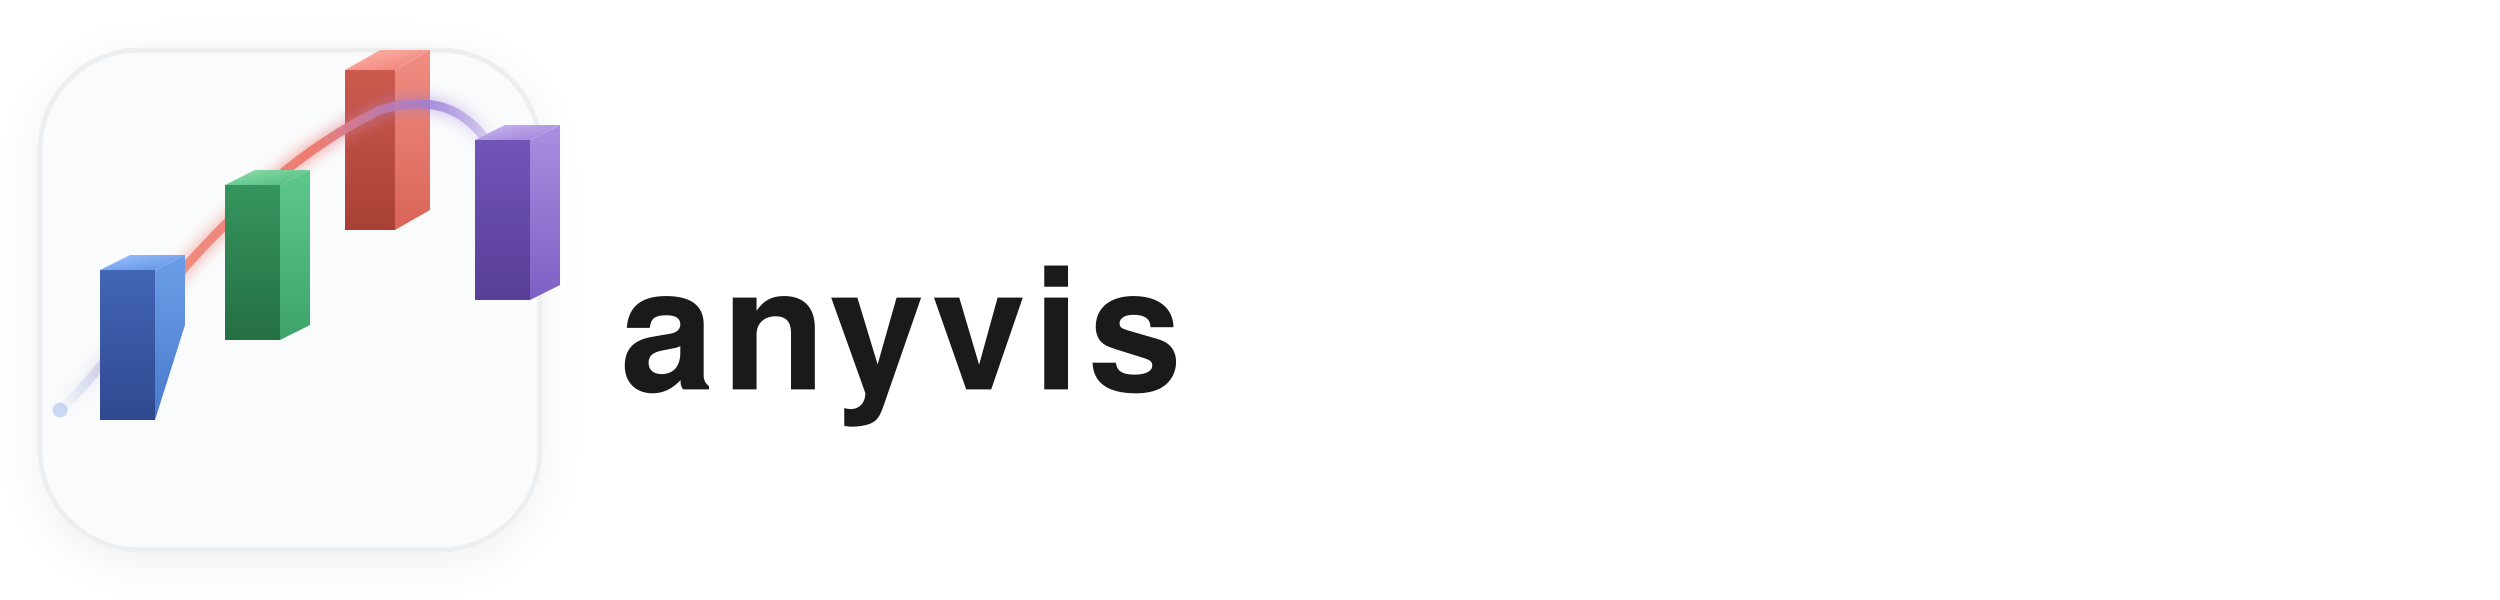
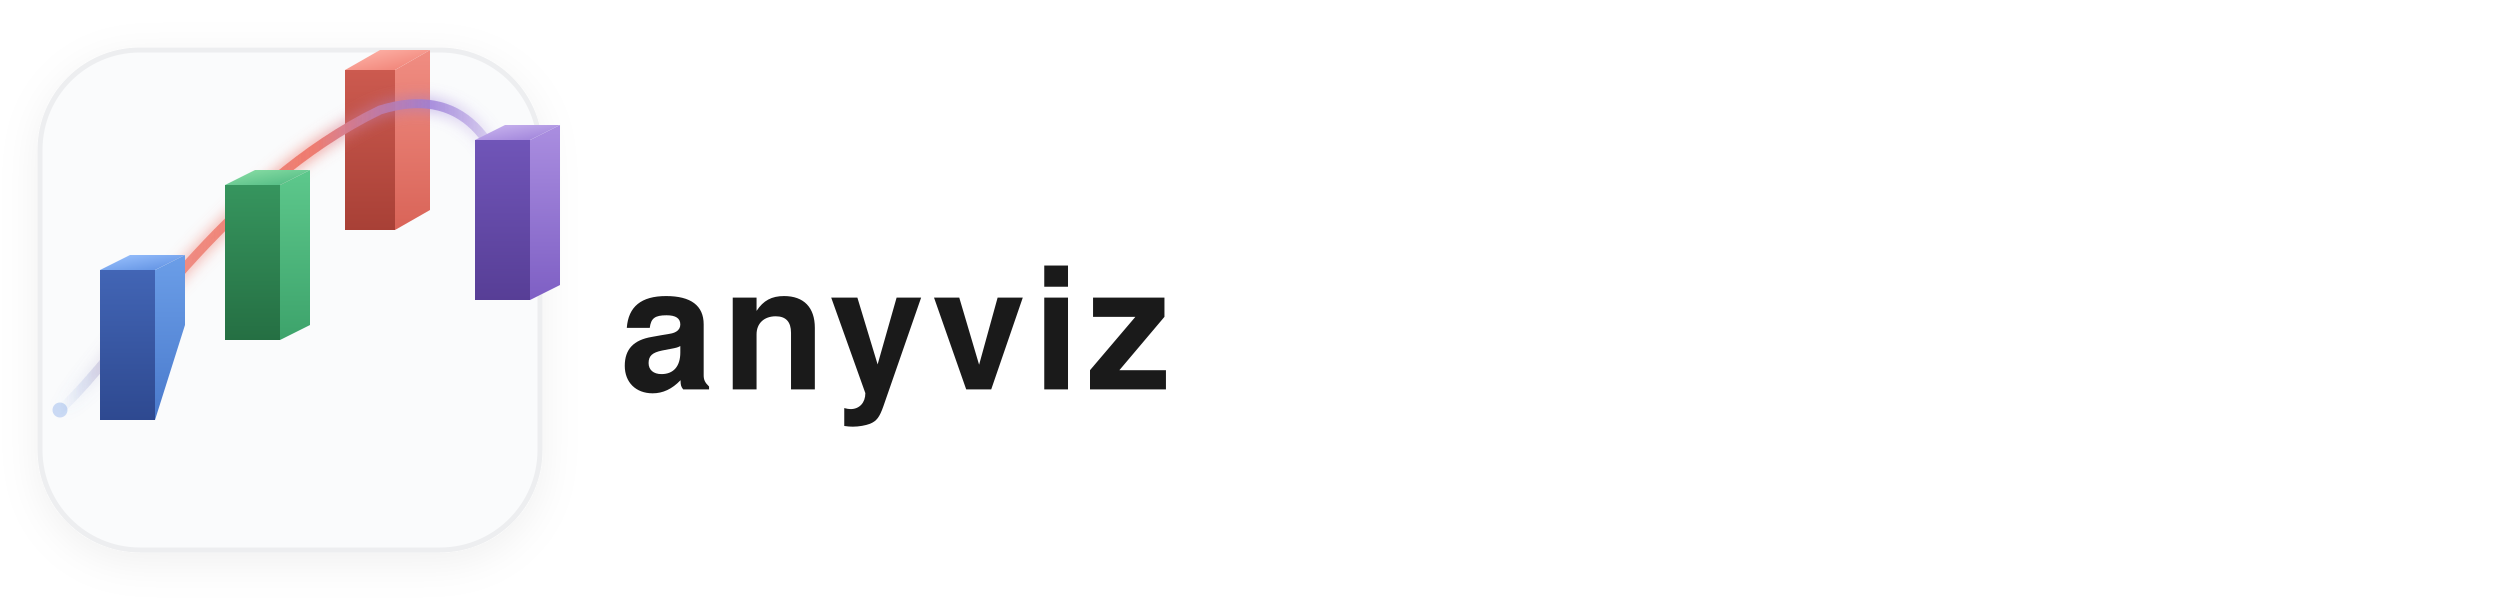
<svg xmlns="http://www.w3.org/2000/svg" viewBox="0 0 500 120" fill="none">
  <defs>
    <linearGradient id="t1" x1="0" y1="0" x2="1" y2="1">
      <stop offset="0%" stop-color="#9DC4FF" />
      <stop offset="100%" stop-color="#5B8DE0" />
    </linearGradient>
    <linearGradient id="l1" x1="0" y1="0" x2="0" y2="1">
      <stop offset="0%" stop-color="#4265B5" />
      <stop offset="100%" stop-color="#2E4990" />
    </linearGradient>
    <linearGradient id="r1" x1="0" y1="0" x2="0" y2="1">
      <stop offset="0%" stop-color="#6B9EE8" />
      <stop offset="100%" stop-color="#4A7ACC" />
    </linearGradient>
    <linearGradient id="t2" x1="0" y1="0" x2="1" y2="1">
      <stop offset="0%" stop-color="#8EE0A8" />
      <stop offset="100%" stop-color="#4CB880" />
    </linearGradient>
    <linearGradient id="l2" x1="0" y1="0" x2="0" y2="1">
      <stop offset="0%" stop-color="#36955E" />
      <stop offset="100%" stop-color="#256F43" />
    </linearGradient>
    <linearGradient id="r2" x1="0" y1="0" x2="0" y2="1">
      <stop offset="0%" stop-color="#5DC88C" />
      <stop offset="100%" stop-color="#3DA36B" />
    </linearGradient>
    <linearGradient id="t3" x1="0" y1="0" x2="1" y2="1">
      <stop offset="0%" stop-color="#FFB8AD" />
      <stop offset="100%" stop-color="#EE7B6F" />
    </linearGradient>
    <linearGradient id="l3" x1="0" y1="0" x2="0" y2="1">
      <stop offset="0%" stop-color="#CC5A4F" />
      <stop offset="100%" stop-color="#A84036" />
    </linearGradient>
    <linearGradient id="r3" x1="0" y1="0" x2="0" y2="1">
      <stop offset="0%" stop-color="#F08D82" />
      <stop offset="100%" stop-color="#D96458" />
    </linearGradient>
    <linearGradient id="t4" x1="0" y1="0" x2="1" y2="1">
      <stop offset="0%" stop-color="#CCB8F0" />
      <stop offset="100%" stop-color="#9B7ED8" />
    </linearGradient>
    <linearGradient id="l4" x1="0" y1="0" x2="0" y2="1">
      <stop offset="0%" stop-color="#7055B8" />
      <stop offset="100%" stop-color="#573E96" />
    </linearGradient>
    <linearGradient id="r4" x1="0" y1="0" x2="0" y2="1">
      <stop offset="0%" stop-color="#AA8EE0" />
      <stop offset="100%" stop-color="#7E5FC4" />
    </linearGradient>
    <linearGradient id="cg" x1="0" y1="0" x2="1" y2="0">
      <stop offset="0%" stop-color="#5B8DE0" stop-opacity="0" />
      <stop offset="25%" stop-color="#EE7B6F" stop-opacity=".8" />
      <stop offset="55%" stop-color="#EE7B6F" stop-opacity="1" />
      <stop offset="80%" stop-color="#9B7ED8" stop-opacity=".8" />
      <stop offset="100%" stop-color="#9B7ED8" stop-opacity="0" />
    </linearGradient>
    <filter id="sh">
      <feDropShadow dx="0" dy="2" stdDeviation="4" flood-color="#000" flood-opacity=".06" />
    </filter>
    <filter id="gl">
      <feGaussianBlur stdDeviation="1.5" result="b" />
      <feMerge>
        <feMergeNode in="b" />
        <feMergeNode in="SourceGraphic" />
      </feMerge>
    </filter>
  </defs>
  <rect x="8" y="10" width="100" height="100" rx="20" fill="#FAFBFC" stroke="#EDEEF0" stroke-width="1" filter="url(#sh)" />
  <g transform="translate(58,70)">
    <g transform="translate(11,0)">
      <polygon points="0,-56 7,-60 17,-60 10,-56" fill="url(#t3)" />
      <polygon points="0,-56 10,-56 10,-24 0,-24" fill="url(#l3)" />
      <polygon points="10,-56 17,-60 17,-28 10,-24" fill="url(#r3)" />
    </g>
    <path d="M -46,12 C -33,0 -13,-33 18,-48 C 34,-53 43,-43 46,-22" fill="none" stroke="url(#cg)" stroke-width="1.8" stroke-linecap="round" filter="url(#gl)" />
    <circle cx="-46" cy="12" r="1.5" fill="#5B8DE0" opacity=".3" />
    <circle cx="46" cy="-22" r="1.5" fill="#9B7ED8" opacity=".3" />
    <g transform="translate(-38,0)">
      <polygon points="0,-16 6,-19 17,-19 11,-16" fill="url(#t1)" />
      <polygon points="0,-16 11,-16 11,14 0,14" fill="url(#l1)" />
      <polygon points="11,-16 17,-19 17,-5 11,14" fill="url(#r1)" />
    </g>
    <g transform="translate(-13,0)">
      <polygon points="0,-33 6,-36 17,-36 11,-33" fill="url(#t2)" />
      <polygon points="0,-33 11,-33 11,-2 0,-2" fill="url(#l2)" />
      <polygon points="11,-33 17,-36 17,-5 11,-2" fill="url(#r2)" />
    </g>
    <g transform="translate(37,0)">
      <polygon points="0,-42 6,-45 17,-45 11,-42" fill="url(#t4)" />
      <polygon points="0,-42 11,-42 11,-10 0,-10" fill="url(#l4)" />
      <polygon points="11,-42 17,-45 17,-13 11,-10" fill="url(#r4)" />
    </g>
  </g>
-   <text x="124" y="66" dominant-baseline="middle" font-family="'Helvetica Neue',Helvetica,Arial,'PingFang SC','Microsoft YaHei',sans-serif" font-size="34" font-weight="700" fill="#1A1A1A" letter-spacing="1.5">anyvis</text>
+   <text x="124" y="66" dominant-baseline="middle" font-family="'Helvetica Neue',Helvetica,Arial,'PingFang SC','Microsoft YaHei',sans-serif" font-size="34" font-weight="700" fill="#1A1A1A" letter-spacing="1.5">anyviz</text>
</svg>
